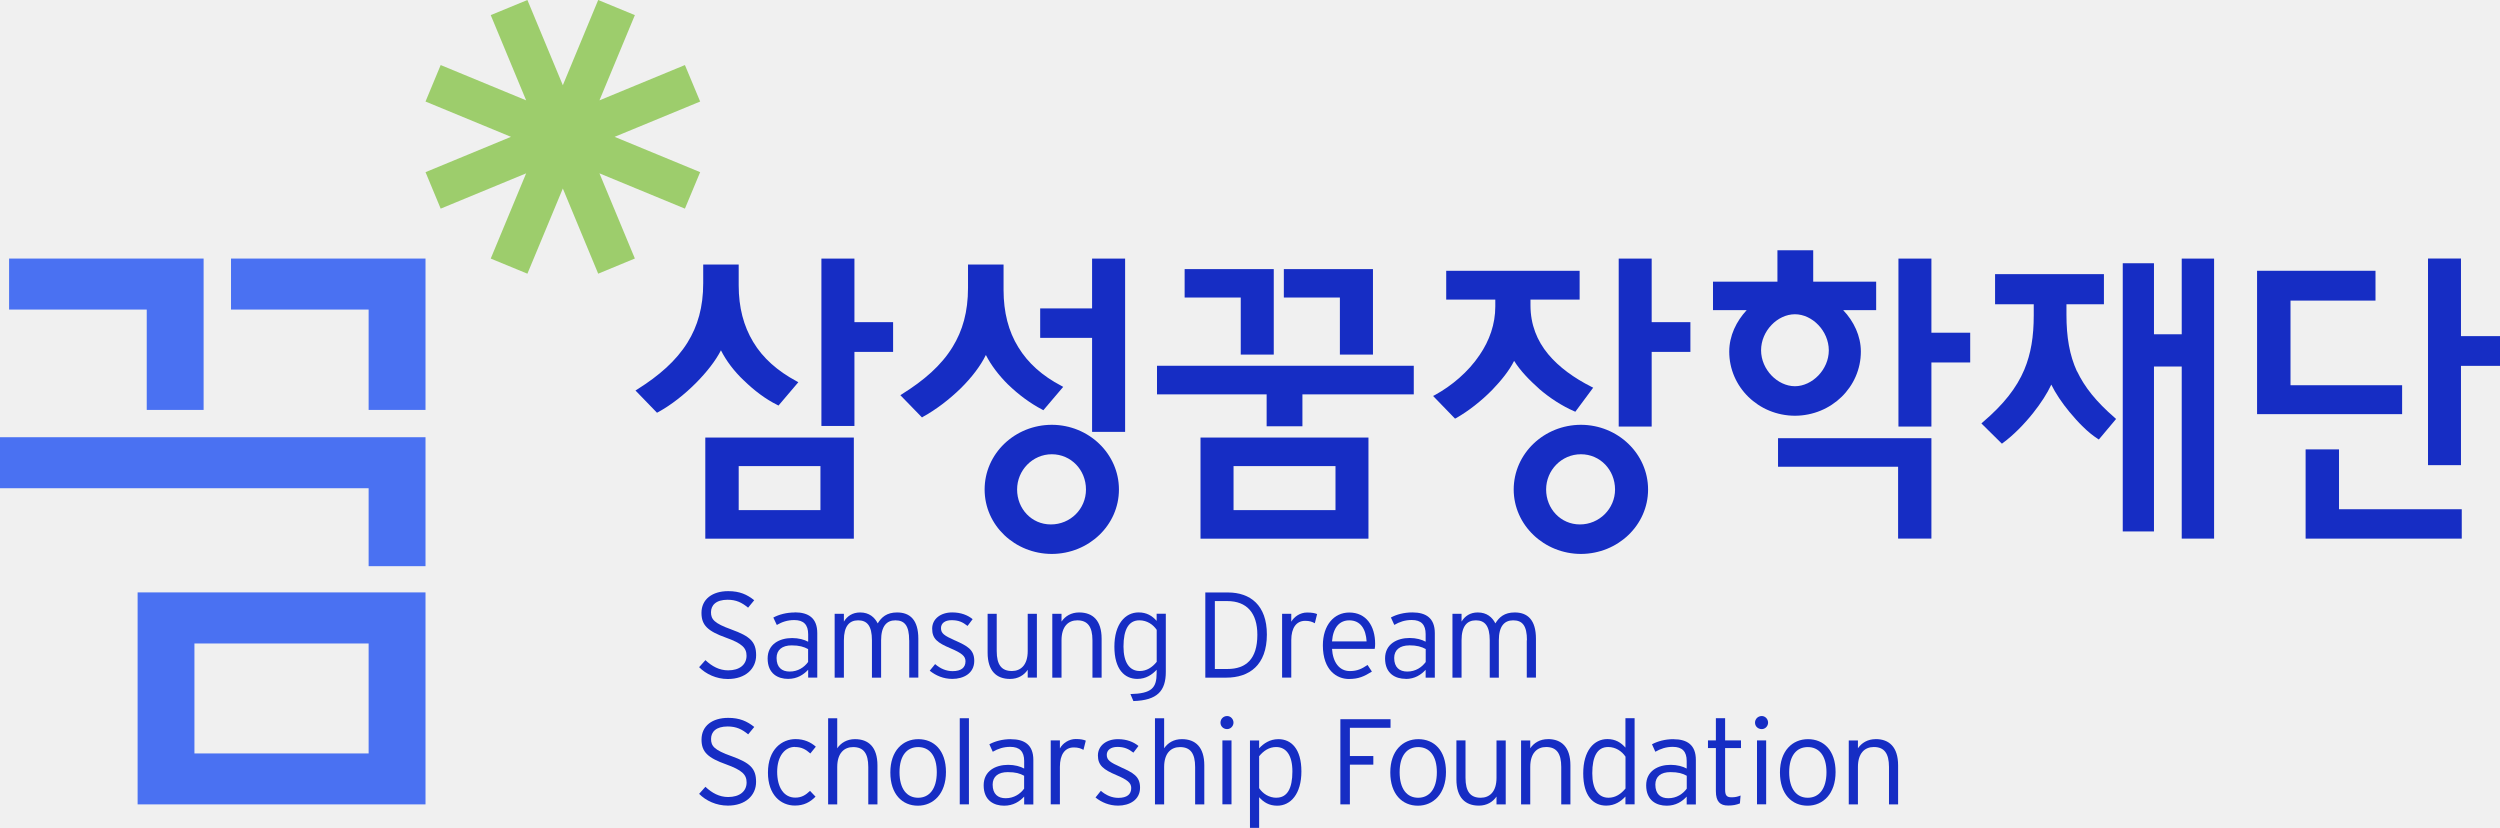
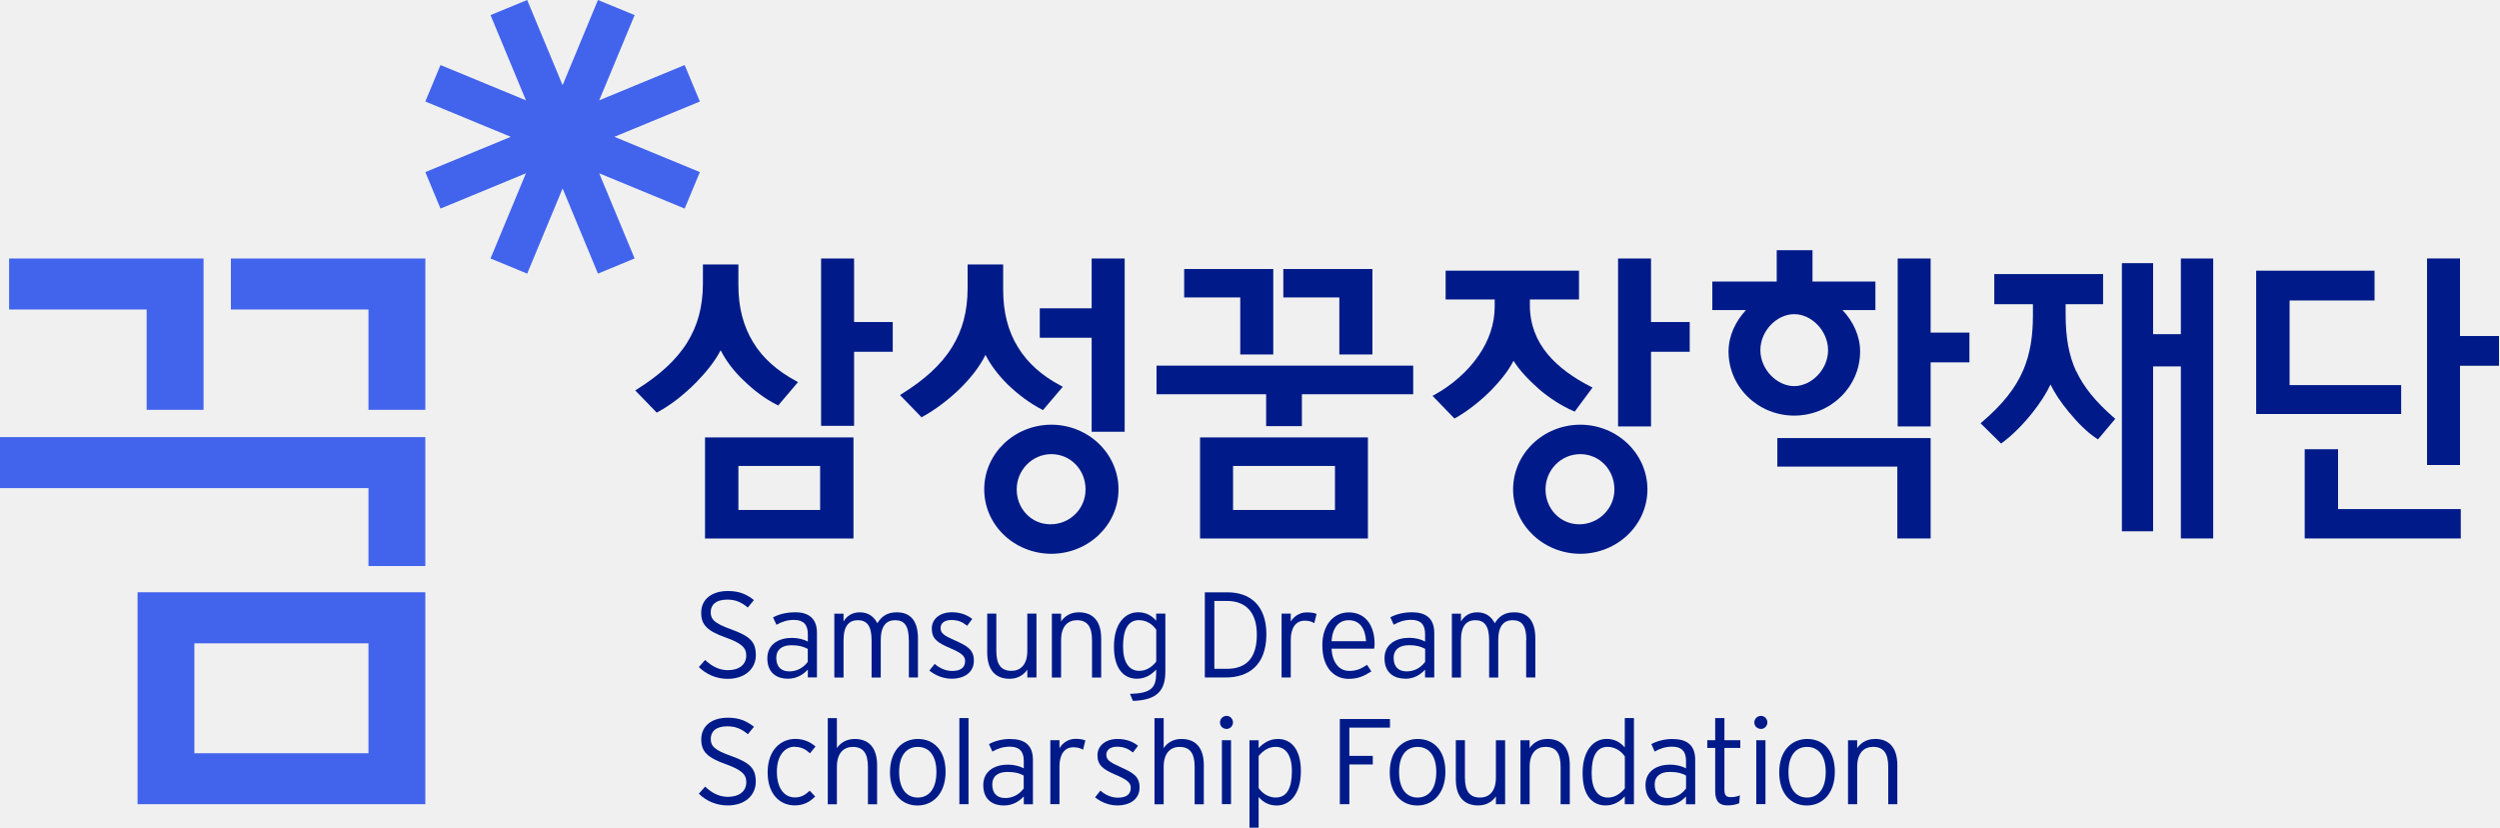
- <svg xmlns="http://www.w3.org/2000/svg" width="151" height="50" viewBox="0 0 151 50" fill="none">
-   <path d="M44.172 38.018C43.14 37.65 42.944 37.404 42.944 36.982C42.944 36.56 43.241 36.225 43.947 36.225C44.465 36.225 44.809 36.394 45.185 36.704L45.555 36.254C45.12 35.907 44.678 35.705 43.983 35.705C43.02 35.705 42.369 36.196 42.369 37.018C42.369 37.761 42.745 38.122 43.86 38.519C44.805 38.858 45.091 39.129 45.091 39.605C45.091 40.15 44.664 40.489 43.98 40.489C43.448 40.489 42.999 40.244 42.608 39.872L42.227 40.298C42.633 40.709 43.259 41.012 43.962 41.012C45.037 41.012 45.67 40.384 45.67 39.58C45.67 38.775 45.319 38.432 44.175 38.021L44.172 38.018Z" fill="#162DC4" />
-   <path d="M48.009 36.993C47.506 36.993 47.05 37.116 46.709 37.3L46.919 37.748C47.234 37.564 47.567 37.452 47.973 37.452C48.538 37.452 48.813 37.73 48.813 38.307V38.761C48.585 38.635 48.234 38.538 47.846 38.538C47.082 38.538 46.365 38.906 46.365 39.772C46.365 40.702 46.999 41.005 47.6 41.005C48.157 41.005 48.538 40.746 48.813 40.453V40.926H49.363V38.235C49.363 37.34 48.842 36.986 48.009 36.986V36.993ZM48.809 39.984C48.574 40.306 48.197 40.562 47.698 40.562C47.224 40.562 46.905 40.313 46.905 39.739C46.905 39.256 47.245 38.981 47.814 38.981C48.284 38.981 48.556 39.068 48.809 39.205V39.988V39.984Z" fill="#162DC4" />
-   <path d="M54.917 38.67V40.928H55.467V38.58C55.467 37.454 54.975 36.992 54.185 36.992C53.556 36.992 53.241 37.284 53.013 37.652C52.828 37.284 52.498 36.992 51.952 36.992C51.496 36.992 51.17 37.212 50.971 37.544V37.075H50.413V40.932H50.971V38.673C50.971 37.818 51.3 37.468 51.832 37.468C52.364 37.468 52.665 37.789 52.665 38.673V40.932H53.219V38.673C53.219 37.818 53.556 37.468 54.081 37.468C54.638 37.468 54.913 37.789 54.913 38.673L54.917 38.67Z" fill="#162DC4" />
-   <path d="M57.686 38.686C57.031 38.39 56.836 38.264 56.836 37.935C56.836 37.654 57.067 37.459 57.476 37.459C57.886 37.459 58.139 37.568 58.44 37.806L58.747 37.398C58.454 37.156 58.041 36.99 57.513 36.99C56.807 36.99 56.303 37.387 56.303 37.971C56.303 38.589 56.626 38.823 57.404 39.155C58.088 39.447 58.316 39.624 58.316 39.941C58.316 40.317 58.067 40.537 57.534 40.537C57.151 40.537 56.789 40.382 56.481 40.111L56.155 40.511C56.524 40.807 56.988 41.006 57.52 41.006C58.19 41.006 58.845 40.677 58.845 39.916C58.845 39.227 58.418 39.014 57.683 38.682L57.686 38.686Z" fill="#162DC4" />
-   <path d="M62.074 39.327C62.074 40.171 61.651 40.529 61.118 40.529C60.496 40.529 60.202 40.157 60.202 39.327V37.072H59.652V39.421C59.652 40.529 60.191 41.008 61.006 41.008C61.495 41.008 61.853 40.781 62.074 40.456V40.929H62.628V37.072H62.074V39.327Z" fill="#162DC4" />
-   <path d="M66.538 40.928V38.58C66.538 37.468 65.999 36.992 65.18 36.992C64.695 36.992 64.333 37.219 64.116 37.544V37.075H63.559V40.932H64.116V38.673C64.116 37.829 64.532 37.468 65.068 37.468C65.687 37.468 65.984 37.844 65.984 38.673V40.932H66.538V40.928Z" fill="#162DC4" />
-   <path d="M68.279 41.926L68.457 42.344C69.894 42.301 70.415 41.742 70.415 40.58V37.07H69.861V37.502C69.59 37.192 69.257 36.99 68.772 36.99C67.961 36.99 67.309 37.694 67.309 39.061C67.309 40.428 67.924 41.006 68.696 41.006C69.221 41.006 69.59 40.746 69.861 40.454V40.652C69.861 41.55 69.568 41.89 68.276 41.922L68.279 41.926ZM68.841 40.529C68.229 40.529 67.859 40.024 67.859 39.054C67.859 38.018 68.174 37.467 68.819 37.467C69.278 37.467 69.651 37.723 69.865 38.044V39.974C69.594 40.313 69.253 40.529 68.841 40.529Z" fill="#162DC4" />
-   <path d="M76.519 38.321C76.519 36.557 75.52 35.785 74.166 35.785H72.801V40.93H74.065C75.444 40.93 76.519 40.187 76.519 38.321ZM73.377 36.305H74.123C75.31 36.305 75.944 37.026 75.944 38.34C75.944 39.819 75.249 40.407 74.137 40.407H73.377V36.305Z" fill="#162DC4" />
-   <path d="M77.993 37.548V37.072H77.439V40.929H77.993V38.663C77.993 37.927 78.297 37.498 78.836 37.498C79.093 37.498 79.26 37.555 79.415 37.645L79.553 37.09C79.423 37.032 79.238 36.996 78.948 36.996C78.532 36.996 78.166 37.245 77.993 37.552V37.548Z" fill="#162DC4" />
-   <path d="M82.862 40.561L82.601 40.164C82.247 40.398 81.982 40.532 81.53 40.532C80.9 40.532 80.505 40.009 80.454 39.19H83.032C83.05 39.099 83.058 39.02 83.058 38.89C83.058 37.79 82.507 36.996 81.497 36.996C80.578 36.996 79.901 37.757 79.901 38.98C79.901 40.499 80.762 41.011 81.472 41.011C82.055 41.011 82.395 40.856 82.862 40.564V40.561ZM81.497 37.469C82.174 37.469 82.5 37.992 82.543 38.739H80.454C80.52 37.876 80.922 37.469 81.497 37.469Z" fill="#162DC4" />
-   <path d="M84.904 41.009C85.458 41.009 85.838 40.749 86.109 40.457V40.93H86.663V38.239C86.663 37.344 86.142 36.99 85.309 36.99C84.806 36.99 84.35 37.113 84.01 37.297L84.216 37.744C84.535 37.56 84.864 37.448 85.269 37.448C85.838 37.448 86.109 37.726 86.109 38.303V38.758C85.881 38.632 85.534 38.534 85.146 38.534C84.379 38.534 83.658 38.902 83.658 39.768C83.658 40.699 84.296 41.002 84.9 41.002L84.904 41.009ZM85.117 38.978C85.588 38.978 85.863 39.065 86.113 39.202V39.985C85.878 40.306 85.501 40.562 85.002 40.562C84.531 40.562 84.209 40.313 84.209 39.739C84.209 39.256 84.553 38.982 85.117 38.982V38.978Z" fill="#162DC4" />
-   <path d="M92.217 38.67V40.928H92.771V38.58C92.771 37.454 92.278 36.992 91.489 36.992C90.863 36.992 90.544 37.284 90.32 37.652C90.135 37.284 89.806 36.992 89.259 36.992C88.799 36.992 88.477 37.212 88.278 37.544V37.075H87.728V40.932H88.278V38.673C88.278 37.818 88.611 37.468 89.143 37.468C89.675 37.468 89.98 37.789 89.98 38.673V40.932H90.53V38.673C90.53 37.818 90.867 37.468 91.395 37.468C91.953 37.468 92.228 37.789 92.228 38.673L92.217 38.67Z" fill="#162DC4" />
-   <path d="M44.172 45.668C43.136 45.3 42.948 45.059 42.948 44.633C42.948 44.207 43.245 43.879 43.951 43.879C44.468 43.879 44.816 44.045 45.189 44.355L45.558 43.908C45.124 43.565 44.678 43.359 43.987 43.359C43.02 43.359 42.372 43.843 42.372 44.673C42.372 45.416 42.749 45.773 43.864 46.17C44.809 46.513 45.095 46.779 45.095 47.259C45.095 47.8 44.668 48.14 43.98 48.14C43.448 48.14 42.999 47.894 42.608 47.523L42.227 47.949C42.633 48.36 43.259 48.659 43.962 48.659C45.037 48.659 45.667 48.035 45.667 47.227C45.667 46.419 45.316 46.08 44.175 45.668H44.172Z" fill="#162DC4" />
-   <path d="M48.017 45.12C48.408 45.12 48.665 45.258 48.943 45.51L49.276 45.099C48.972 44.832 48.571 44.641 48.053 44.641C47.242 44.641 46.384 45.243 46.384 46.668C46.384 48.014 47.162 48.656 48.013 48.656C48.556 48.656 48.932 48.45 49.258 48.118L48.925 47.769C48.661 48.025 48.411 48.176 48.035 48.176C47.35 48.176 46.941 47.566 46.941 46.618C46.941 45.669 47.408 45.113 48.013 45.113L48.017 45.12Z" fill="#162DC4" />
-   <path d="M51.641 44.644C51.155 44.644 50.79 44.871 50.569 45.196V43.385H50.019V48.587H50.569V46.329C50.569 45.484 50.992 45.124 51.528 45.124C52.151 45.124 52.444 45.495 52.444 46.329V48.587H52.998V46.231C52.998 45.124 52.459 44.644 51.641 44.644Z" fill="#162DC4" />
-   <path d="M55.467 44.645C54.526 44.645 53.776 45.348 53.776 46.658C53.776 47.967 54.497 48.664 55.438 48.664C56.379 48.664 57.136 47.938 57.136 46.629C57.136 45.319 56.408 44.645 55.467 44.645ZM55.456 48.184C54.783 48.184 54.33 47.657 54.33 46.643C54.33 45.629 54.783 45.124 55.456 45.124C56.13 45.124 56.582 45.629 56.582 46.643C56.582 47.657 56.126 48.184 55.456 48.184Z" fill="#162DC4" />
-   <path d="M58.523 43.381H57.969V48.583H58.523V43.381Z" fill="#162DC4" />
-   <path d="M61.053 44.645C60.55 44.645 60.094 44.771 59.757 44.955L59.963 45.406C60.282 45.222 60.615 45.11 61.02 45.11C61.585 45.11 61.86 45.391 61.86 45.961V46.42C61.632 46.293 61.285 46.196 60.897 46.196C60.13 46.196 59.413 46.564 59.413 47.433C59.413 48.364 60.047 48.664 60.651 48.664C61.205 48.664 61.585 48.407 61.86 48.115V48.588H62.414V45.9C62.414 44.998 61.889 44.648 61.057 44.648L61.053 44.645ZM61.857 47.635C61.625 47.953 61.241 48.213 60.745 48.213C60.275 48.213 59.956 47.964 59.956 47.39C59.956 46.903 60.296 46.636 60.865 46.636C61.336 46.636 61.607 46.715 61.857 46.856V47.635Z" fill="#162DC4" />
-   <path d="M64.018 45.203V44.72H63.464V48.58H64.018V46.314C64.018 45.582 64.315 45.145 64.858 45.145C65.119 45.145 65.285 45.203 65.441 45.293L65.582 44.734C65.448 44.676 65.267 44.637 64.978 44.637C64.565 44.637 64.192 44.886 64.022 45.2L64.018 45.203Z" fill="#162DC4" />
-   <path d="M67.704 46.34C67.048 46.044 66.849 45.911 66.849 45.59C66.849 45.312 67.085 45.114 67.49 45.114C67.896 45.114 68.156 45.225 68.457 45.46L68.764 45.056C68.468 44.814 68.058 44.645 67.526 44.645C66.824 44.645 66.314 45.041 66.314 45.63C66.314 46.218 66.639 46.481 67.414 46.809C68.098 47.101 68.326 47.282 68.326 47.596C68.326 47.974 68.077 48.191 67.548 48.191C67.161 48.191 66.802 48.036 66.491 47.765L66.169 48.169C66.538 48.465 67.001 48.66 67.534 48.66C68.203 48.66 68.859 48.328 68.859 47.574C68.859 46.881 68.431 46.672 67.7 46.34H67.704Z" fill="#162DC4" />
-   <path d="M71.385 44.644C70.893 44.644 70.535 44.871 70.314 45.196V43.385H69.76V48.587H70.314V46.329C70.314 45.484 70.734 45.124 71.273 45.124C71.892 45.124 72.186 45.495 72.186 46.329V48.587H72.74V46.231C72.74 45.124 72.204 44.644 71.385 44.644Z" fill="#162DC4" />
-   <path d="M74.383 44.721H73.833V48.581H74.383V44.721Z" fill="#162DC4" />
-   <path d="M74.119 43.248C73.894 43.248 73.717 43.425 73.717 43.648C73.717 43.872 73.894 44.038 74.119 44.038C74.325 44.038 74.503 43.858 74.503 43.648C74.503 43.425 74.325 43.248 74.119 43.248Z" fill="#162DC4" />
-   <path d="M77.218 44.645C76.697 44.645 76.327 44.904 76.052 45.197V44.724H75.498V50.002H76.052V48.151C76.324 48.458 76.657 48.664 77.145 48.664C77.953 48.664 78.605 47.956 78.605 46.593C78.605 45.229 77.989 44.645 77.218 44.645ZM77.099 48.184C76.642 48.184 76.266 47.928 76.052 47.603V45.676C76.324 45.341 76.664 45.121 77.077 45.121C77.692 45.121 78.061 45.626 78.061 46.596C78.061 47.632 77.743 48.18 77.102 48.18L77.099 48.184Z" fill="#162DC4" />
-   <path d="M81.533 43.959H83.988V43.44H80.958V48.584H81.533V46.185H82.949V45.665H81.533V43.959Z" fill="#162DC4" />
-   <path d="M85.668 44.645C84.726 44.645 83.973 45.348 83.973 46.658C83.973 47.967 84.698 48.664 85.639 48.664C86.58 48.664 87.337 47.938 87.337 46.629C87.337 45.319 86.616 44.645 85.668 44.645ZM85.657 48.184C84.984 48.184 84.538 47.657 84.538 46.643C84.538 45.629 84.987 45.124 85.657 45.124C86.327 45.124 86.786 45.629 86.786 46.643C86.786 47.657 86.33 48.184 85.657 48.184Z" fill="#162DC4" />
-   <path d="M90.389 46.979C90.389 47.823 89.972 48.184 89.433 48.184C88.814 48.184 88.517 47.813 88.517 46.979V44.721H87.967V47.073C87.967 48.181 88.506 48.66 89.324 48.66C89.806 48.66 90.168 48.437 90.389 48.112V48.585H90.946V44.724H90.389V46.983V46.979Z" fill="#162DC4" />
-   <path d="M93.495 44.644C93.01 44.644 92.648 44.871 92.427 45.196V44.724H91.873V48.584H92.427V46.325C92.427 45.481 92.847 45.12 93.386 45.12C94.005 45.12 94.299 45.492 94.299 46.325V48.584H94.853V46.228C94.853 45.12 94.313 44.641 93.495 44.641V44.644Z" fill="#162DC4" />
-   <path d="M98.18 45.16C97.904 44.849 97.575 44.64 97.086 44.64C96.275 44.64 95.627 45.343 95.627 46.714C95.627 48.085 96.239 48.659 97.014 48.659C97.539 48.659 97.904 48.403 98.176 48.111V48.583H98.73V43.381H98.176V45.16H98.18ZM98.18 47.627C97.904 47.963 97.568 48.183 97.155 48.183C96.543 48.183 96.174 47.678 96.174 46.707C96.174 45.668 96.489 45.12 97.133 45.12C97.589 45.12 97.962 45.376 98.18 45.701V47.624V47.627Z" fill="#162DC4" />
-   <path d="M101.076 44.645C100.576 44.645 100.12 44.771 99.78 44.955L99.983 45.406C100.301 45.222 100.634 45.11 101.04 45.11C101.605 45.11 101.876 45.391 101.876 45.961V46.42C101.648 46.293 101.3 46.196 100.909 46.196C100.146 46.196 99.429 46.564 99.429 47.433C99.429 48.364 100.066 48.664 100.67 48.664C101.224 48.664 101.605 48.407 101.876 48.115V48.588H102.43V45.9C102.43 44.998 101.909 44.648 101.072 44.648L101.076 44.645ZM101.88 47.635C101.644 47.953 101.271 48.213 100.765 48.213C100.298 48.213 99.983 47.964 99.983 47.39C99.983 46.903 100.319 46.636 100.888 46.636C101.358 46.636 101.633 46.715 101.88 46.856V47.635Z" fill="#162DC4" />
-   <path d="M104.197 43.381H103.639V44.719H103.161V45.185H103.639V47.786C103.639 48.425 103.9 48.655 104.381 48.655C104.671 48.655 104.877 48.612 105.091 48.526L105.131 48.049C104.953 48.121 104.808 48.157 104.584 48.157C104.291 48.157 104.197 48.038 104.197 47.696V45.185H105.156V44.719H104.197V43.381Z" fill="#162DC4" />
-   <path d="M106.412 43.248C106.184 43.248 106.003 43.425 106.003 43.648C106.003 43.872 106.184 44.038 106.412 44.038C106.619 44.038 106.792 43.858 106.792 43.648C106.792 43.425 106.615 43.248 106.412 43.248Z" fill="#162DC4" />
-   <path d="M106.676 44.721H106.123V48.581H106.676V44.721Z" fill="#162DC4" />
-   <path d="M109.204 44.645C108.262 44.645 107.509 45.348 107.509 46.658C107.509 47.967 108.23 48.664 109.175 48.664C110.12 48.664 110.869 47.938 110.869 46.629C110.869 45.319 110.145 44.645 109.204 44.645ZM109.189 48.184C108.519 48.184 108.067 47.657 108.067 46.643C108.067 45.629 108.519 45.124 109.189 45.124C109.859 45.124 110.319 45.629 110.319 46.643C110.319 47.657 109.862 48.184 109.189 48.184Z" fill="#162DC4" />
-   <path d="M113.291 44.644C112.806 44.644 112.444 44.871 112.219 45.196V44.724H111.665V48.584H112.219V46.325C112.219 45.481 112.639 45.12 113.179 45.12C113.798 45.12 114.095 45.492 114.095 46.325V48.584H114.645V46.228C114.645 45.12 114.105 44.641 113.291 44.641V44.644Z" fill="#162DC4" />
-   <path d="M63.526 25.658C61.303 25.662 59.471 27.393 59.471 29.565C59.471 31.737 61.303 33.451 63.526 33.458C65.77 33.451 67.584 31.716 67.584 29.565C67.584 27.415 65.77 25.662 63.526 25.658ZM63.471 31.676C62.309 31.676 61.433 30.731 61.433 29.565C61.433 28.4 62.371 27.437 63.529 27.437C64.688 27.437 65.593 28.382 65.593 29.565C65.593 30.749 64.644 31.676 63.475 31.676H63.471Z" fill="#162DC4" />
-   <path d="M44.921 22.97C45.54 23.58 46.249 24.114 46.948 24.457L47.021 24.496L48.219 23.086L48.103 23.021C46.966 22.408 46.076 21.632 45.493 20.654C44.914 19.691 44.617 18.573 44.617 17.234V15.979H42.474V17.101C42.474 18.551 42.144 19.691 41.525 20.69C40.834 21.798 39.809 22.689 38.498 23.515L38.383 23.587L39.682 24.929L39.755 24.89C40.529 24.471 41.351 23.825 42.064 23.104C42.684 22.473 43.219 21.798 43.545 21.159C43.86 21.787 44.342 22.426 44.921 22.974V22.97Z" fill="#162DC4" />
-   <path d="M42.6 32.536H51.572V26.428H42.6V32.536ZM44.617 28.152H49.555V30.811H44.617V28.152Z" fill="#162DC4" />
-   <path d="M72.511 32.536H82.655V26.428H72.511V32.536ZM74.506 28.152H80.664V30.811H74.506V28.152Z" fill="#162DC4" />
-   <path d="M51.608 15.619H49.613V25.728H51.608V21.255H53.943V19.458H51.608V15.619Z" fill="#162DC4" />
-   <path d="M92.966 23.488C93.621 24.054 94.371 24.531 95.077 24.837L95.149 24.87L96.228 23.416L96.112 23.358C95.084 22.835 94.168 22.186 93.509 21.392C92.839 20.584 92.441 19.61 92.441 18.437V18.094H95.41V16.355H87.351V18.094H90.316V18.513C90.316 19.581 89.961 20.577 89.371 21.439C88.68 22.474 87.669 23.308 86.688 23.849L86.558 23.917L87.883 25.285L87.956 25.249C88.669 24.845 89.458 24.235 90.131 23.549C90.671 22.986 91.156 22.391 91.453 21.796C91.811 22.373 92.362 22.951 92.97 23.488H92.966Z" fill="#162DC4" />
-   <path d="M107.393 28.191H114.645V32.531H116.657V26.467H107.393V28.191Z" fill="#162DC4" />
-   <path d="M112.396 21.24C112.396 20.284 111.966 19.403 111.328 18.732H113.32V17.011H109.518V15.117H107.357V17.011H103.465V18.732H105.5C104.877 19.403 104.446 20.276 104.446 21.24C104.446 23.372 106.209 25.104 108.414 25.111C110.619 25.104 112.393 23.372 112.396 21.24ZM106.369 21.16C106.369 19.98 107.368 18.981 108.414 18.981C109.46 18.981 110.456 19.984 110.46 21.16C110.46 22.322 109.46 23.325 108.414 23.328C107.364 23.325 106.372 22.322 106.369 21.16Z" fill="#162DC4" />
-   <path d="M116.657 15.619H114.666V25.764H116.657V21.893H119V20.096H116.657V15.619Z" fill="#162DC4" />
-   <path d="M99.761 15.619H97.77V25.764H99.761V21.255H102.1V19.458H99.761V15.619Z" fill="#162DC4" />
-   <path d="M65.962 18.628H62.827V20.407H65.962V26.085H67.957V15.619H65.962V18.628Z" fill="#162DC4" />
-   <path d="M60.897 23.234C61.52 23.84 62.248 24.374 62.943 24.735L63.019 24.778L64.217 23.367L64.101 23.302C62.965 22.707 62.092 21.935 61.506 20.972C60.912 20.016 60.615 18.854 60.615 17.515V15.979H58.468V17.386C58.468 18.836 58.142 19.972 57.538 20.954C56.85 22.079 55.804 22.978 54.493 23.797L54.381 23.869L55.688 25.214L55.753 25.171C56.524 24.749 57.328 24.139 58.041 23.443C58.685 22.804 59.221 22.108 59.547 21.441C59.855 22.05 60.325 22.671 60.897 23.237V23.234Z" fill="#162DC4" />
-   <path d="M95.486 25.658C93.263 25.662 91.431 27.393 91.427 29.565C91.431 31.716 93.259 33.451 95.486 33.458C97.727 33.451 99.544 31.716 99.544 29.565C99.544 27.415 97.727 25.662 95.486 25.658ZM95.428 31.676C94.269 31.676 93.386 30.731 93.386 29.565C93.386 28.4 94.32 27.437 95.486 27.437C96.652 27.437 97.546 28.382 97.549 29.565C97.549 30.727 96.597 31.676 95.428 31.676Z" fill="#162DC4" />
-   <path d="M74.941 21.417H76.935V16.254H71.552V17.971H74.941V21.417Z" fill="#162DC4" />
-   <path d="M80.929 21.417H82.927V16.254H77.544V17.971H80.929V21.417Z" fill="#162DC4" />
-   <path d="M131.776 20.19H130.1V15.9H128.214V32.099H130.1V22.138H131.776V32.532H133.731V15.619H131.776V20.19Z" fill="#162DC4" />
-   <path d="M125.448 22.43C124.999 21.452 124.814 20.359 124.814 19.017V18.379H127.077V16.557H120.502V18.379H122.838V19.053C122.838 20.323 122.671 21.362 122.269 22.326C121.802 23.433 121.017 24.429 119.764 25.497L119.677 25.576L120.915 26.799L120.991 26.741C121.614 26.283 122.266 25.619 122.809 24.934C123.268 24.357 123.656 23.758 123.898 23.231C124.148 23.743 124.539 24.331 124.995 24.88C125.524 25.522 126.121 26.132 126.693 26.496L126.769 26.547L127.812 25.305L127.729 25.23C126.606 24.256 125.911 23.386 125.455 22.427L125.448 22.43Z" fill="#162DC4" />
-   <path d="M69.883 23.82H76.505V25.747H78.666V23.82H85.392V22.092H69.883V23.82Z" fill="#162DC4" />
-   <path d="M145.088 23.268H138.347V18.156H143.48V16.355H136.327V25.014H145.088V23.268Z" fill="#162DC4" />
-   <path d="M141.276 27.143H139.259V32.533H148.69V30.758H141.276V27.143Z" fill="#162DC4" />
-   <path d="M148.643 20.302V15.615H146.652V28.095H148.643V22.098H151V20.302H148.643Z" fill="#162DC4" />
-   <path d="M42.289 10.398L37.123 8.265L42.289 6.133L41.369 3.929L36.207 6.061L38.346 0.913L36.131 0L33.995 5.148L31.855 0L29.64 0.913L31.779 6.061L26.617 3.929L25.701 6.133L30.863 8.265L25.701 10.398L26.617 12.602L31.779 10.47L29.64 15.618L31.855 16.531L33.995 11.386L36.131 16.531L38.346 15.614L36.207 10.47L41.369 12.602L42.289 10.398Z" fill="#9DCD6C" />
-   <path d="M8.863 24.759H12.298V15.617H0.55V18.698H8.863V24.759Z" fill="#4A71F2" />
-   <path d="M22.265 24.759H25.701V15.617H13.953V18.698H22.265V24.759Z" fill="#4A71F2" />
-   <path d="M0 29.489H22.265V34.197H25.701V26.408H0V29.489Z" fill="#4A71F2" />
-   <path d="M8.312 48.585H25.701V35.781H8.312V48.585ZM11.744 38.866H22.265V45.508H11.744V38.866Z" fill="#4A71F2" />
+ <svg xmlns="http://www.w3.org/2000/svg" width="145" height="48" viewBox="0 0 145 48" fill="none">
+   <g clip-path="url(#clip0_27_14)">
+     <path d="M42.416 36.498C41.426 36.145 41.238 35.909 41.238 35.504C41.238 35.099 41.523 34.777 42.201 34.777C42.698 34.777 43.028 34.939 43.39 35.237L43.744 34.804C43.327 34.472 42.903 34.278 42.236 34.278C41.311 34.278 40.685 34.749 40.685 35.538C40.685 36.252 41.047 36.598 42.117 36.979C43.025 37.305 43.299 37.565 43.299 38.022C43.299 38.545 42.889 38.87 42.232 38.87C41.721 38.87 41.29 38.635 40.915 38.278L40.55 38.687C40.939 39.082 41.54 39.373 42.215 39.373C43.247 39.373 43.856 38.77 43.856 37.998C43.856 37.225 43.519 36.896 42.42 36.501L42.416 36.498Z" fill="#001B89" />
+     <path d="M46.102 35.514C45.618 35.514 45.18 35.632 44.853 35.809L45.055 36.238C45.358 36.062 45.677 35.954 46.067 35.954C46.609 35.954 46.873 36.221 46.873 36.775V37.211C46.654 37.09 46.317 36.997 45.945 36.997C45.212 36.997 44.523 37.35 44.523 38.181C44.523 39.075 45.132 39.366 45.709 39.366C46.244 39.366 46.609 39.116 46.873 38.836V39.289H47.402V36.706C47.402 35.847 46.901 35.507 46.102 35.507V35.514ZM46.87 38.386C46.644 38.694 46.282 38.94 45.803 38.94C45.347 38.94 45.041 38.701 45.041 38.15C45.041 37.686 45.368 37.423 45.914 37.423C46.366 37.423 46.627 37.506 46.87 37.637V38.389V38.386Z" fill="#001B89" />
+     <path d="M52.735 37.125V39.293H53.263V37.038C53.263 35.958 52.79 35.514 52.032 35.514C51.428 35.514 51.125 35.795 50.906 36.148C50.729 35.795 50.412 35.514 49.887 35.514C49.449 35.514 49.136 35.726 48.945 36.044V35.594H48.41V39.296H48.945V37.128C48.945 36.307 49.262 35.971 49.773 35.971C50.284 35.971 50.572 36.28 50.572 37.128V39.296H51.104V37.128C51.104 36.307 51.428 35.971 51.932 35.971C52.467 35.971 52.731 36.28 52.731 37.128L52.735 37.125Z" fill="#001B89" />
+     <path d="M55.394 37.139C54.765 36.855 54.577 36.733 54.577 36.418C54.577 36.148 54.8 35.961 55.193 35.961C55.585 35.961 55.829 36.065 56.117 36.294L56.413 35.902C56.131 35.67 55.735 35.511 55.227 35.511C54.549 35.511 54.066 35.892 54.066 36.453C54.066 37.045 54.376 37.27 55.123 37.589C55.78 37.87 55.999 38.039 55.999 38.344C55.999 38.704 55.759 38.915 55.248 38.915C54.88 38.915 54.532 38.767 54.236 38.507L53.924 38.891C54.278 39.175 54.723 39.366 55.234 39.366C55.877 39.366 56.507 39.05 56.507 38.32C56.507 37.658 56.096 37.454 55.391 37.135L55.394 37.139Z" fill="#001B89" />
+     <path d="M59.608 37.755C59.608 38.566 59.201 38.908 58.69 38.908C58.092 38.908 57.81 38.552 57.81 37.755V35.59H57.282V37.845C57.282 38.908 57.8 39.369 58.582 39.369C59.051 39.369 59.396 39.151 59.608 38.839V39.293H60.139V35.59H59.608V37.755Z" fill="#001B89" />
+     <path d="M63.894 39.293V37.038C63.894 35.971 63.376 35.514 62.59 35.514C62.125 35.514 61.777 35.733 61.568 36.044V35.594H61.033V39.296H61.568V37.128C61.568 36.318 61.968 35.971 62.483 35.971C63.077 35.971 63.362 36.332 63.362 37.128V39.296H63.894V39.293Z" fill="#001B89" />
+     <path d="M65.566 40.249L65.737 40.651C67.117 40.609 67.617 40.072 67.617 38.957V35.587H67.085V36.003C66.825 35.705 66.505 35.511 66.039 35.511C65.26 35.511 64.635 36.186 64.635 37.499C64.635 38.812 65.225 39.366 65.966 39.366C66.47 39.366 66.825 39.116 67.085 38.836V39.026C67.085 39.889 66.804 40.214 65.563 40.245L65.566 40.249ZM66.105 38.908C65.517 38.908 65.163 38.424 65.163 37.492C65.163 36.498 65.465 35.968 66.084 35.968C66.526 35.968 66.884 36.214 67.089 36.522V38.375C66.828 38.701 66.501 38.908 66.105 38.908Z" fill="#001B89" />
+     <path d="M73.479 36.789C73.479 35.095 72.519 34.354 71.219 34.354H69.908V39.293H71.122C72.446 39.293 73.479 38.579 73.479 36.789ZM70.461 34.853H71.177C72.317 34.853 72.926 35.545 72.926 36.806C72.926 38.226 72.258 38.791 71.191 38.791H70.461V34.853Z" fill="#001B89" />
+     <path d="M74.894 36.048V35.59H74.362V39.293H74.894V37.118C74.894 36.411 75.186 35.999 75.704 35.999C75.95 35.999 76.11 36.054 76.26 36.141L76.392 35.608C76.267 35.552 76.09 35.518 75.811 35.518C75.412 35.518 75.061 35.757 74.894 36.051V36.048Z" fill="#001B89" />
+     <path d="M79.57 38.94L79.319 38.559C78.978 38.784 78.725 38.912 78.29 38.912C77.685 38.912 77.306 38.41 77.258 37.623H79.733C79.75 37.537 79.757 37.461 79.757 37.336C79.757 36.28 79.229 35.518 78.259 35.518C77.376 35.518 76.726 36.248 76.726 37.423C76.726 38.881 77.553 39.373 78.234 39.373C78.794 39.373 79.121 39.224 79.57 38.943V38.94ZM78.259 35.971C78.909 35.971 79.222 36.474 79.263 37.191H77.258C77.32 36.363 77.706 35.971 78.259 35.971Z" fill="#001B89" />
+     <path d="M81.53 39.369C82.062 39.369 82.427 39.12 82.688 38.839V39.293H83.22V36.709C83.22 35.85 82.719 35.511 81.919 35.511C81.436 35.511 80.998 35.629 80.671 35.805L80.87 36.235C81.175 36.058 81.492 35.951 81.881 35.951C82.427 35.951 82.688 36.217 82.688 36.772V37.208C82.469 37.087 82.135 36.993 81.763 36.993C81.026 36.993 80.334 37.346 80.334 38.178C80.334 39.071 80.946 39.362 81.527 39.362L81.53 39.369ZM81.735 37.419C82.187 37.419 82.451 37.502 82.691 37.634V38.386C82.465 38.694 82.104 38.94 81.624 38.94C81.172 38.94 80.863 38.701 80.863 38.15C80.863 37.686 81.193 37.423 81.735 37.423V37.419Z" fill="#001B89" />
+     <path d="M88.553 37.125V39.293H89.085V37.038C89.085 35.958 88.612 35.514 87.854 35.514C87.252 35.514 86.947 35.795 86.731 36.148C86.554 35.795 86.237 35.514 85.712 35.514C85.271 35.514 84.961 35.726 84.77 36.044V35.594H84.242V39.296H84.77V37.128C84.77 36.307 85.09 35.971 85.601 35.971C86.112 35.971 86.404 36.28 86.404 37.128V39.296H86.933V37.128C86.933 36.307 87.256 35.971 87.763 35.971C88.299 35.971 88.563 36.28 88.563 37.128L88.553 37.125Z" fill="#001B89" />
+     <path d="M42.416 43.844C41.422 43.491 41.241 43.259 41.241 42.85C41.241 42.441 41.526 42.126 42.204 42.126C42.702 42.126 43.035 42.285 43.393 42.583L43.748 42.154C43.331 41.825 42.903 41.627 42.239 41.627C41.311 41.627 40.689 42.091 40.689 42.888C40.689 43.602 41.05 43.944 42.121 44.325C43.028 44.654 43.303 44.911 43.303 45.371C43.303 45.891 42.893 46.216 42.232 46.216C41.721 46.216 41.29 45.981 40.915 45.624L40.55 46.033C40.939 46.428 41.54 46.715 42.215 46.715C43.247 46.715 43.852 46.116 43.852 45.34C43.852 44.564 43.515 44.239 42.42 43.844H42.416Z" fill="#001B89" />
+     <path d="M46.108 43.318C46.484 43.318 46.731 43.449 46.998 43.691L47.318 43.297C47.026 43.04 46.64 42.857 46.143 42.857C45.364 42.857 44.541 43.435 44.541 44.803C44.541 46.095 45.288 46.712 46.105 46.712C46.626 46.712 46.988 46.514 47.301 46.196L46.981 45.86C46.727 46.105 46.487 46.251 46.126 46.251C45.469 46.251 45.076 45.666 45.076 44.755C45.076 43.844 45.524 43.31 46.105 43.31L46.108 43.318Z" fill="#001B89" />
+     <path d="M49.588 42.86C49.123 42.86 48.771 43.078 48.559 43.39V41.651H48.031V46.646H48.559V44.478C48.559 43.667 48.966 43.321 49.481 43.321C50.078 43.321 50.36 43.678 50.36 44.478V46.646H50.892V44.384C50.892 43.321 50.374 42.86 49.588 42.86Z" fill="#001B89" />
+     <path d="M53.263 42.86C52.359 42.86 51.639 43.536 51.639 44.793C51.639 46.05 52.331 46.718 53.235 46.718C54.139 46.718 54.866 46.022 54.866 44.765C54.866 43.508 54.167 42.86 53.263 42.86ZM53.253 46.258C52.606 46.258 52.171 45.752 52.171 44.779C52.171 43.806 52.606 43.321 53.253 43.321C53.899 43.321 54.334 43.806 54.334 44.779C54.334 45.752 53.896 46.258 53.253 46.258Z" fill="#001B89" />
+     <path d="M56.197 41.648H55.665V46.642H56.197V41.648Z" fill="#001B89" />
+     <path d="M58.627 42.86C58.144 42.86 57.706 42.981 57.383 43.158L57.581 43.591C57.887 43.414 58.207 43.307 58.596 43.307C59.138 43.307 59.403 43.577 59.403 44.124V44.564C59.183 44.443 58.85 44.349 58.478 44.349C57.741 44.349 57.052 44.703 57.052 45.538C57.052 46.431 57.661 46.718 58.241 46.718C58.773 46.718 59.138 46.473 59.403 46.192V46.646H59.934V44.066C59.934 43.2 59.43 42.864 58.631 42.864L58.627 42.86ZM59.399 45.731C59.176 46.036 58.808 46.286 58.332 46.286C57.88 46.286 57.574 46.047 57.574 45.496C57.574 45.028 57.901 44.772 58.446 44.772C58.898 44.772 59.159 44.848 59.399 44.983V45.731Z" fill="#001B89" />
+     <path d="M61.474 43.397V42.933H60.943V46.639H61.474V44.464C61.474 43.761 61.76 43.342 62.281 43.342C62.531 43.342 62.691 43.397 62.841 43.484L62.976 42.947C62.848 42.891 62.674 42.853 62.396 42.853C61.999 42.853 61.641 43.092 61.478 43.394L61.474 43.397Z" fill="#001B89" />
+     <path d="M65.013 44.488C64.384 44.204 64.193 44.076 64.193 43.768C64.193 43.501 64.419 43.31 64.808 43.31C65.198 43.31 65.448 43.418 65.737 43.643L66.032 43.255C65.747 43.023 65.354 42.86 64.843 42.86C64.169 42.86 63.678 43.241 63.678 43.806C63.678 44.37 63.991 44.623 64.735 44.938C65.392 45.219 65.611 45.392 65.611 45.693C65.611 46.057 65.371 46.265 64.864 46.265C64.492 46.265 64.148 46.116 63.849 45.856L63.539 46.244C63.894 46.528 64.339 46.715 64.85 46.715C65.493 46.715 66.122 46.396 66.122 45.673C66.122 45.008 65.712 44.807 65.01 44.488H65.013Z" fill="#001B89" />
+     <path d="M68.549 42.86C68.076 42.86 67.732 43.078 67.52 43.39V41.651H66.988V46.646H67.52V44.478C67.52 43.667 67.923 43.321 68.441 43.321C69.036 43.321 69.317 43.678 69.317 44.478V46.646H69.849V44.384C69.849 43.321 69.335 42.86 68.549 42.86Z" fill="#001B89" />
+     <path d="M71.428 42.933H70.899V46.639H71.428V42.933Z" fill="#001B89" />
+     <path d="M71.174 41.52C70.958 41.52 70.788 41.69 70.788 41.904C70.788 42.119 70.958 42.278 71.174 42.278C71.372 42.278 71.542 42.105 71.542 41.904C71.542 41.69 71.372 41.52 71.174 41.52Z" fill="#001B89" />
+     <path d="M74.15 42.86C73.649 42.86 73.294 43.11 73.03 43.39V42.936H72.498V48.004H73.03V46.227C73.291 46.521 73.611 46.718 74.08 46.718C74.855 46.718 75.481 46.04 75.481 44.73C75.481 43.421 74.89 42.86 74.15 42.86ZM74.035 46.258C73.597 46.258 73.235 46.012 73.03 45.7V43.851C73.291 43.529 73.618 43.317 74.014 43.317C74.605 43.317 74.96 43.802 74.96 44.734C74.96 45.728 74.654 46.254 74.038 46.254L74.035 46.258Z" fill="#001B89" />
+     <path d="M78.294 42.202H80.651V41.703H77.741V46.642H78.294V44.339H79.653V43.84H78.294V42.202Z" fill="#001B89" />
+     <path d="M82.264 42.86C81.36 42.86 80.637 43.536 80.637 44.793C80.637 46.05 81.332 46.718 82.236 46.718C83.14 46.718 83.866 46.022 83.866 44.765C83.866 43.508 83.174 42.86 82.264 42.86ZM82.253 46.258C81.607 46.258 81.179 45.752 81.179 44.779C81.179 43.806 81.61 43.321 82.253 43.321C82.896 43.321 83.338 43.806 83.338 44.779C83.338 45.752 82.9 46.258 82.253 46.258Z" fill="#001B89" />
+     <path d="M86.797 45.101C86.797 45.912 86.397 46.258 85.879 46.258C85.285 46.258 85 45.901 85 45.101V42.933H84.471V45.191C84.471 46.254 84.989 46.715 85.775 46.715C86.237 46.715 86.585 46.5 86.797 46.189V46.642H87.332V42.936H86.797V45.105V45.101Z" fill="#001B89" />
+     <path d="M89.78 42.86C89.314 42.86 88.966 43.078 88.754 43.39V42.937H88.222V46.642H88.754V44.474C88.754 43.664 89.158 43.318 89.676 43.318C90.27 43.318 90.552 43.674 90.552 44.474V46.642H91.084V44.381C91.084 43.318 90.566 42.857 89.78 42.857V42.86Z" fill="#001B89" />
+     <path d="M94.278 43.356C94.014 43.058 93.698 42.857 93.228 42.857C92.45 42.857 91.828 43.532 91.828 44.848C91.828 46.164 92.415 46.715 93.159 46.715C93.663 46.715 94.014 46.469 94.275 46.189V46.642H94.807V41.648H94.275V43.356H94.278ZM94.278 45.725C94.014 46.047 93.691 46.258 93.295 46.258C92.707 46.258 92.353 45.773 92.353 44.841C92.353 43.844 92.655 43.318 93.274 43.318C93.712 43.318 94.07 43.563 94.278 43.875V45.721V45.725Z" fill="#001B89" />
+     <path d="M97.06 42.86C96.58 42.86 96.142 42.981 95.815 43.158L96.01 43.591C96.316 43.414 96.635 43.307 97.025 43.307C97.567 43.307 97.828 43.577 97.828 44.124V44.564C97.609 44.443 97.275 44.349 96.9 44.349C96.166 44.349 95.478 44.703 95.478 45.538C95.478 46.431 96.09 46.718 96.67 46.718C97.202 46.718 97.567 46.473 97.828 46.192V46.646H98.36V44.066C98.36 43.2 97.859 42.864 97.056 42.864L97.06 42.86ZM97.831 45.731C97.605 46.036 97.247 46.286 96.761 46.286C96.312 46.286 96.01 46.047 96.01 45.496C96.01 45.028 96.333 44.772 96.879 44.772C97.331 44.772 97.595 44.848 97.831 44.983V45.731Z" fill="#001B89" />
+     <path d="M100.056 41.648H99.521V42.933H99.062V43.38H99.521V45.877C99.521 46.49 99.771 46.712 100.234 46.712C100.512 46.712 100.71 46.67 100.915 46.587L100.953 46.13C100.783 46.199 100.644 46.234 100.428 46.234C100.147 46.234 100.056 46.119 100.056 45.79V43.38H100.978V42.933H100.056V41.648Z" fill="#001B89" />
+     <path d="M102.184 41.52C101.965 41.52 101.791 41.69 101.791 41.904C101.791 42.119 101.965 42.278 102.184 42.278C102.382 42.278 102.549 42.105 102.549 41.904C102.549 41.69 102.379 41.52 102.184 41.52Z" fill="#001B89" />
+     <path d="M102.438 42.933H101.906V46.639H102.438V42.933Z" fill="#001B89" />
+     <path d="M104.864 42.86C103.96 42.86 103.237 43.536 103.237 44.793C103.237 46.05 103.929 46.718 104.836 46.718C105.744 46.718 106.463 46.022 106.463 44.765C106.463 43.508 105.768 42.86 104.864 42.86ZM104.85 46.258C104.207 46.258 103.773 45.752 103.773 44.779C103.773 43.806 104.207 43.321 104.85 43.321C105.493 43.321 105.935 43.806 105.935 44.779C105.935 45.752 105.497 46.258 104.85 46.258Z" fill="#001B89" />
+     <path d="M108.789 42.86C108.323 42.86 107.976 43.078 107.76 43.39V42.937H107.228V46.642H107.76V44.474C107.76 43.664 108.163 43.318 108.681 43.318C109.276 43.318 109.561 43.674 109.561 44.474V46.642H110.089V44.381C110.089 43.318 109.571 42.857 108.789 42.857V42.86Z" fill="#001B89" />
+     <path d="M61.002 24.632C58.867 24.636 57.108 26.298 57.108 28.383C57.108 30.468 58.867 32.113 61.002 32.12C63.157 32.113 64.899 30.447 64.899 28.383C64.899 26.319 63.157 24.636 61.002 24.632ZM60.949 30.409C59.834 30.409 58.992 29.502 58.992 28.383C58.992 27.264 59.893 26.34 61.005 26.34C62.117 26.34 62.987 27.247 62.987 28.383C62.987 29.519 62.076 30.409 60.953 30.409H60.949Z" fill="#001B89" />
+     <path d="M43.136 22.052C43.73 22.637 44.412 23.15 45.083 23.479L45.152 23.517L46.303 22.163L46.192 22.1C45.1 21.512 44.245 20.767 43.685 19.828C43.129 18.904 42.844 17.83 42.844 16.545V15.34H40.786V16.417C40.786 17.809 40.47 18.904 39.875 19.863C39.211 20.926 38.227 21.782 36.969 22.575L36.858 22.644L38.106 23.932L38.175 23.894C38.919 23.493 39.708 22.873 40.393 22.18C40.988 21.574 41.502 20.926 41.815 20.313C42.117 20.916 42.58 21.529 43.136 22.055V22.052Z" fill="#001B89" />
+     <path d="M40.908 31.233H49.522V25.37H40.908V31.233ZM42.844 27.025H47.586V29.578H42.844V27.025Z" fill="#001B89" />
+     <path d="M69.63 31.233H79.371V25.37H69.63V31.233ZM71.546 27.025H77.459V29.578H71.546V27.025Z" fill="#001B89" />
+     <path d="M49.557 14.993H47.642V24.698H49.557V20.403H51.8V18.678H49.557V14.993Z" fill="#001B89" />
+     <path d="M89.272 22.547C89.901 23.091 90.621 23.548 91.299 23.842L91.369 23.874L92.404 22.478L92.293 22.422C91.306 21.92 90.426 21.297 89.794 20.535C89.151 19.759 88.768 18.824 88.768 17.698V17.369H91.619V15.7H83.88V17.369H86.728V17.771C86.728 18.796 86.387 19.752 85.82 20.58C85.156 21.574 84.186 22.374 83.244 22.893L83.119 22.959L84.391 24.272L84.461 24.237C85.146 23.849 85.904 23.264 86.55 22.606C87.068 22.066 87.534 21.494 87.819 20.923C88.163 21.477 88.692 22.031 89.276 22.547H89.272Z" fill="#001B89" />
+     <path d="M103.126 27.063H110.089V31.23H112.022V25.408H103.126V27.063Z" fill="#001B89" />
+     <path d="M107.93 20.389C107.93 19.471 107.517 18.626 106.905 17.982H108.817V16.33H105.167V14.512H103.091V16.33H99.354V17.982H101.308C100.71 18.626 100.296 19.465 100.296 20.389C100.296 22.436 101.989 24.099 104.106 24.106C106.223 24.099 107.927 22.436 107.93 20.389ZM102.142 20.313C102.142 19.181 103.102 18.221 104.106 18.221C105.111 18.221 106.067 19.184 106.071 20.313C106.071 21.428 105.111 22.391 104.106 22.395C103.098 22.391 102.146 21.428 102.142 20.313Z" fill="#001B89" />
+     <path d="M112.022 14.993H110.11V24.733H112.022V21.016H114.272V19.291H112.022V14.993Z" fill="#001B89" />
+     <path d="M95.798 14.993H93.885V24.733H95.798V20.403H98.043V18.678H95.798V14.993Z" fill="#001B89" />
+     <path d="M63.341 17.882H60.331V19.589H63.341V25.041H65.257V14.993H63.341V17.882Z" fill="#001B89" />
+     <path d="M58.478 22.305C59.076 22.887 59.775 23.399 60.442 23.745L60.515 23.787L61.666 22.433L61.554 22.37C60.463 21.799 59.625 21.058 59.062 20.133C58.492 19.215 58.207 18.1 58.207 16.815V15.34H56.145V16.69C56.145 18.083 55.832 19.174 55.252 20.116C54.591 21.196 53.586 22.059 52.328 22.845L52.22 22.914L53.475 24.206L53.538 24.165C54.278 23.759 55.05 23.174 55.735 22.506C56.354 21.892 56.868 21.224 57.181 20.583C57.477 21.169 57.928 21.764 58.478 22.308V22.305Z" fill="#001B89" />
+     <path d="M91.692 24.632C89.557 24.636 87.798 26.298 87.795 28.383C87.798 30.447 89.554 32.113 91.692 32.12C93.844 32.113 95.589 30.447 95.589 28.383C95.589 26.319 93.844 24.636 91.692 24.632ZM91.636 30.409C90.524 30.409 89.676 29.502 89.676 28.383C89.676 27.264 90.573 26.34 91.692 26.34C92.811 26.34 93.67 27.247 93.674 28.383C93.674 29.498 92.759 30.409 91.636 30.409Z" fill="#001B89" />
+     <path d="M71.963 20.559H73.879V15.603H68.709V17.251H71.963V20.559Z" fill="#001B89" />
+     <path d="M77.713 20.559H79.632V15.603H74.463V17.251H77.713V20.559Z" fill="#001B89" />
+     <path d="M126.54 19.381H124.93V15.263H123.119V30.814H124.93V21.252H126.54V31.23H128.417V14.993H126.54V19.381Z" fill="#001B89" />
+     <path d="M120.463 21.532C120.032 20.594 119.855 19.544 119.855 18.256V17.643H122.028V15.894H115.714V17.643H117.957V18.291C117.957 19.51 117.797 20.507 117.411 21.432C116.962 22.495 116.208 23.451 115.005 24.476L114.922 24.552L116.111 25.727L116.184 25.671C116.782 25.231 117.407 24.594 117.929 23.936C118.37 23.382 118.742 22.807 118.975 22.301C119.215 22.793 119.591 23.358 120.029 23.884C120.536 24.5 121.11 25.086 121.659 25.436L121.732 25.484L122.733 24.293L122.653 24.22C121.576 23.285 120.908 22.45 120.47 21.529L120.463 21.532Z" fill="#001B89" />
+     <path d="M67.106 22.866H73.465V24.715H75.54V22.866H81.999V21.207H67.106V22.866Z" fill="#001B89" />
+     <path d="M139.323 22.336H132.85V17.428H137.779V15.7H130.91V24.012H139.323V22.336Z" fill="#001B89" />
+     <path d="M135.662 26.055H133.726V31.23H142.782V29.526H135.662V26.055Z" fill="#001B89" />
+     <path d="M142.737 19.489V14.99H140.825V26.97H142.737V21.214H145V19.489H142.737Z" fill="#001B89" />
+     <path d="M40.609 9.982L35.648 7.935L40.609 5.888L39.726 3.772L34.768 5.819L36.823 0.876L34.695 0L32.644 4.942L30.589 0L28.462 0.876L30.516 5.819L25.559 3.772L24.679 5.888L29.637 7.935L24.679 9.982L25.559 12.098L30.516 10.051L28.462 14.993L30.589 15.87L32.644 10.931L34.695 15.87L36.823 14.99L34.768 10.051L39.726 12.098L40.609 9.982Z" fill="#4264ED" />
+     <path d="M8.51 23.77H11.81V14.993H0.528V17.951H8.51V23.77Z" fill="#4264ED" />
+     <path d="M21.38 23.77H24.68V14.993H13.398V17.951H21.38V23.77Z" fill="#4264ED" />
+     <path d="M0 28.31H21.38V32.83H24.679V25.352H0V28.31Z" fill="#4264ED" />
+     <path d="M7.982 46.642H24.679V34.351H7.982V46.642ZM11.278 37.312H21.38V43.688H11.278V37.312Z" fill="#4264ED" />
+   </g>
+   <defs>
+     <clipPath id="clip0_27_14">
+       <rect width="145" height="48" fill="white" />
+     </clipPath>
+   </defs>
</svg>
